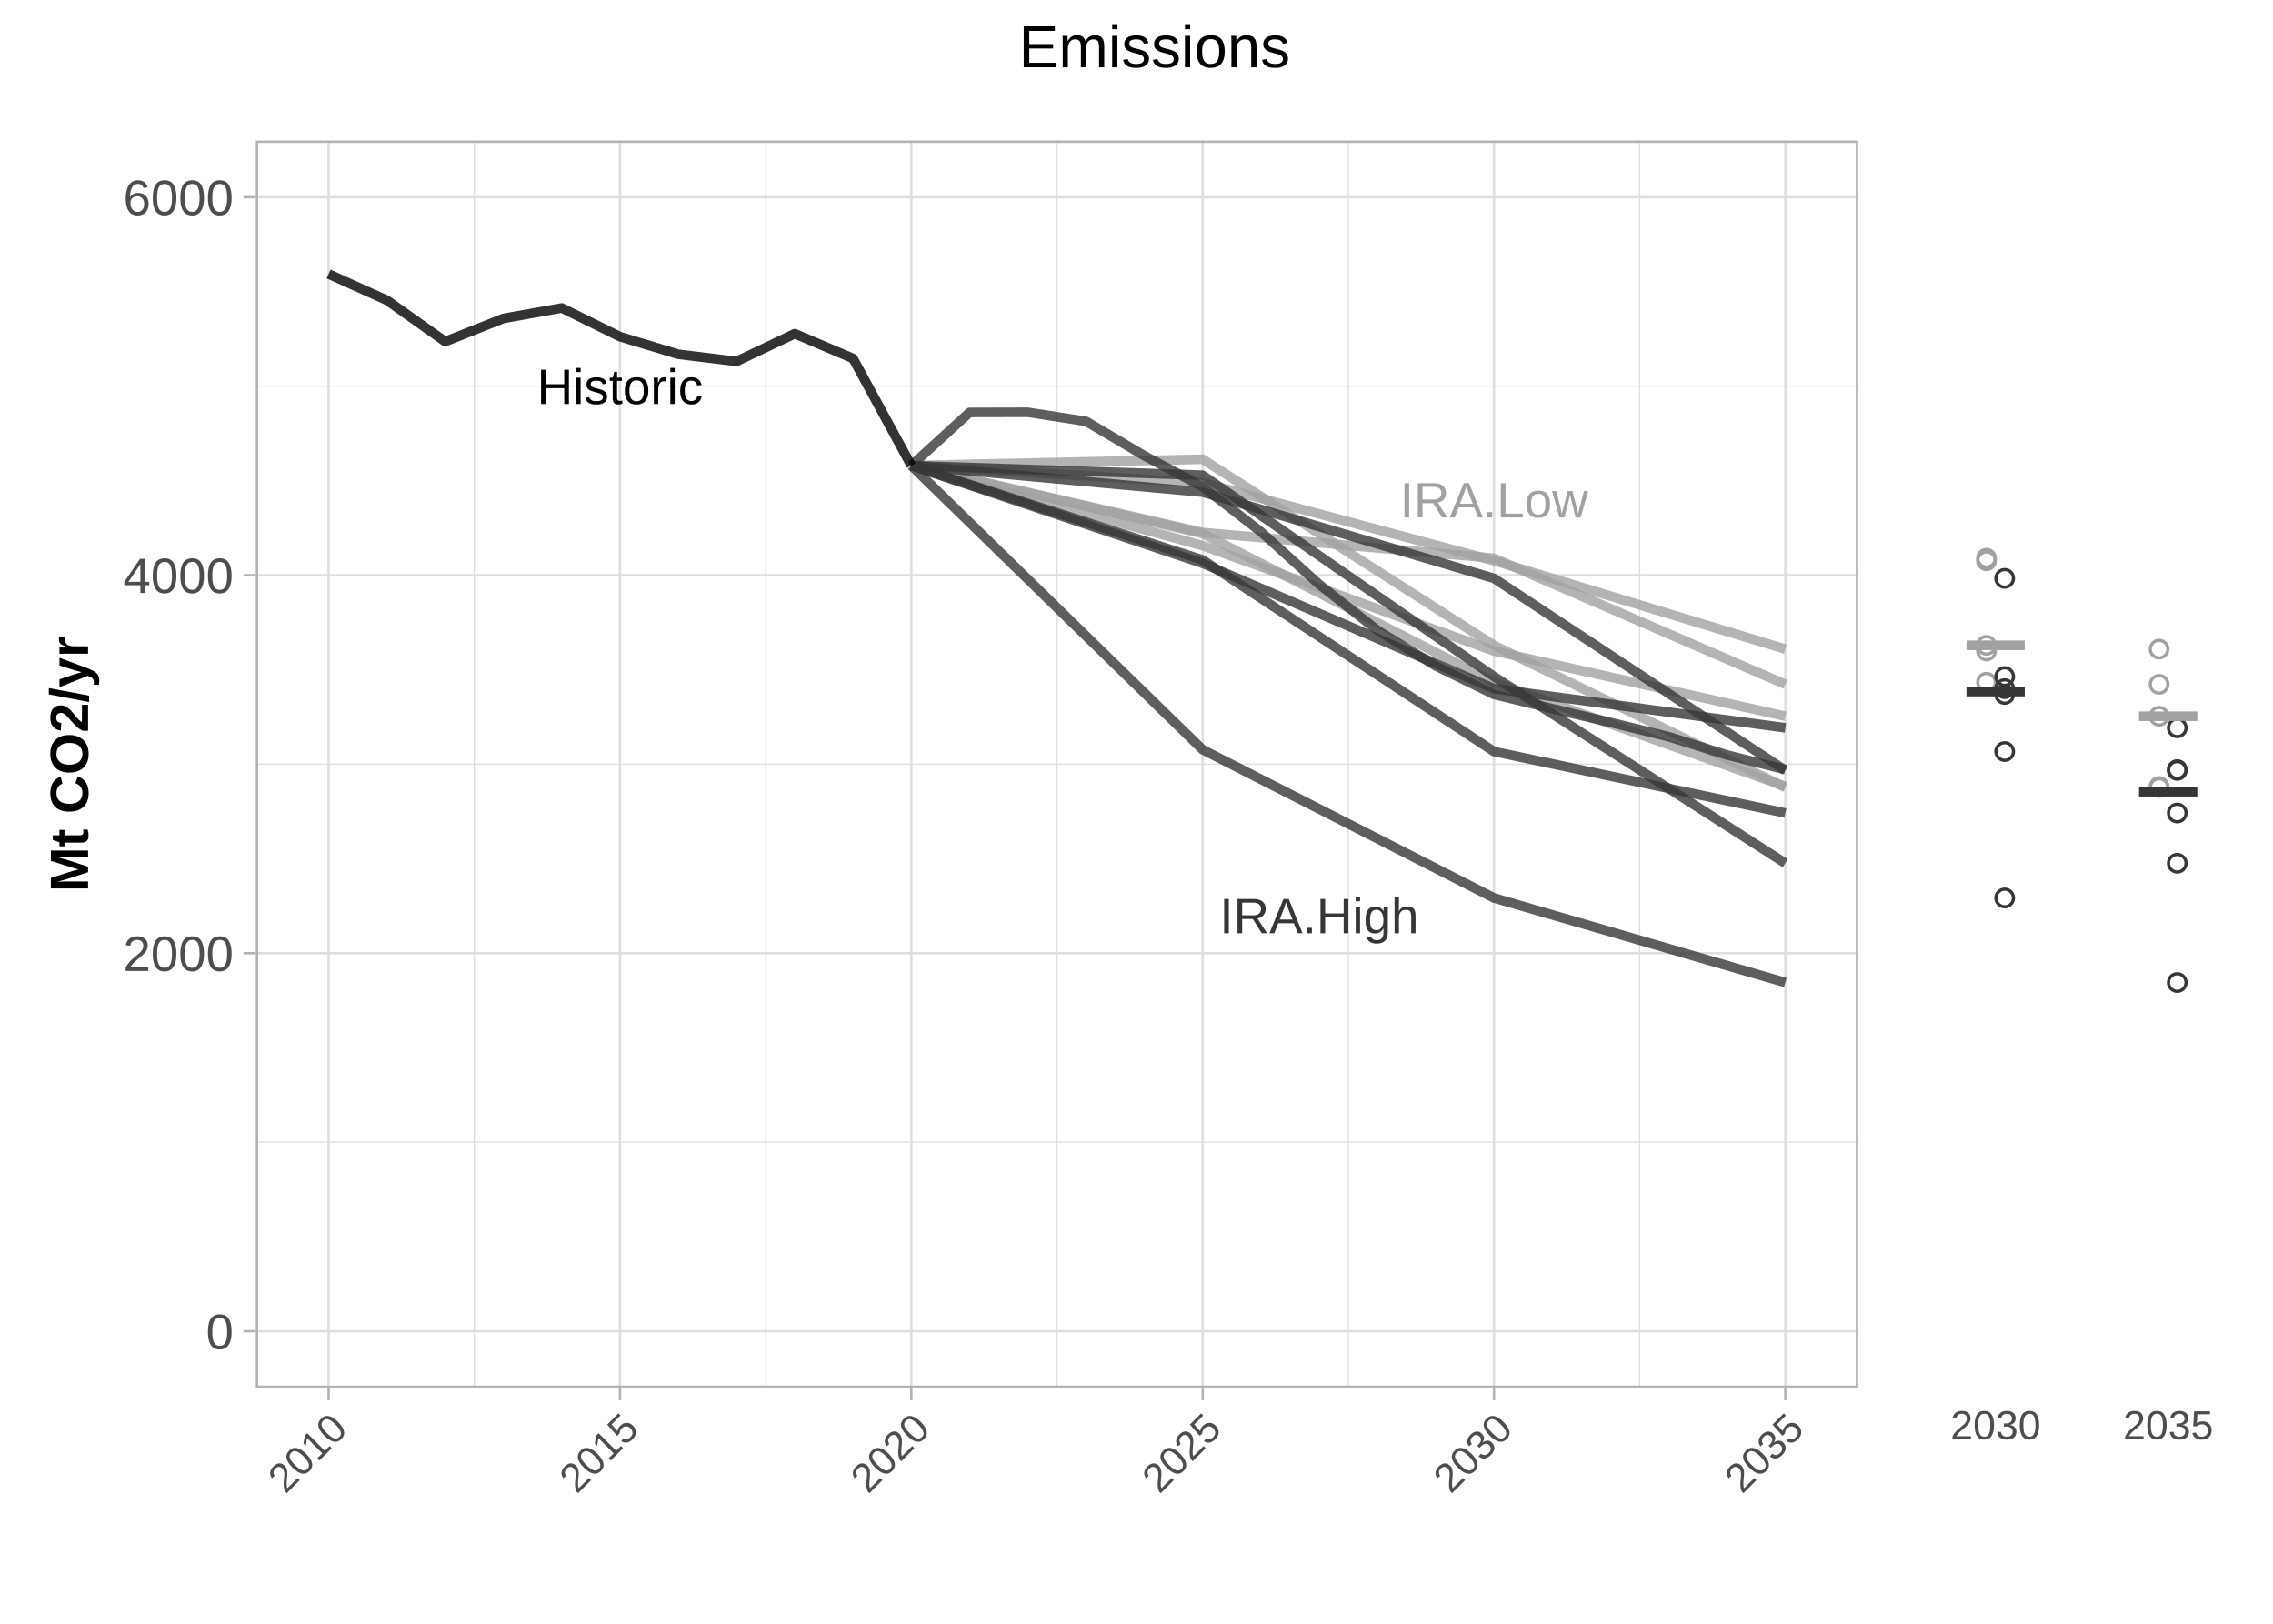
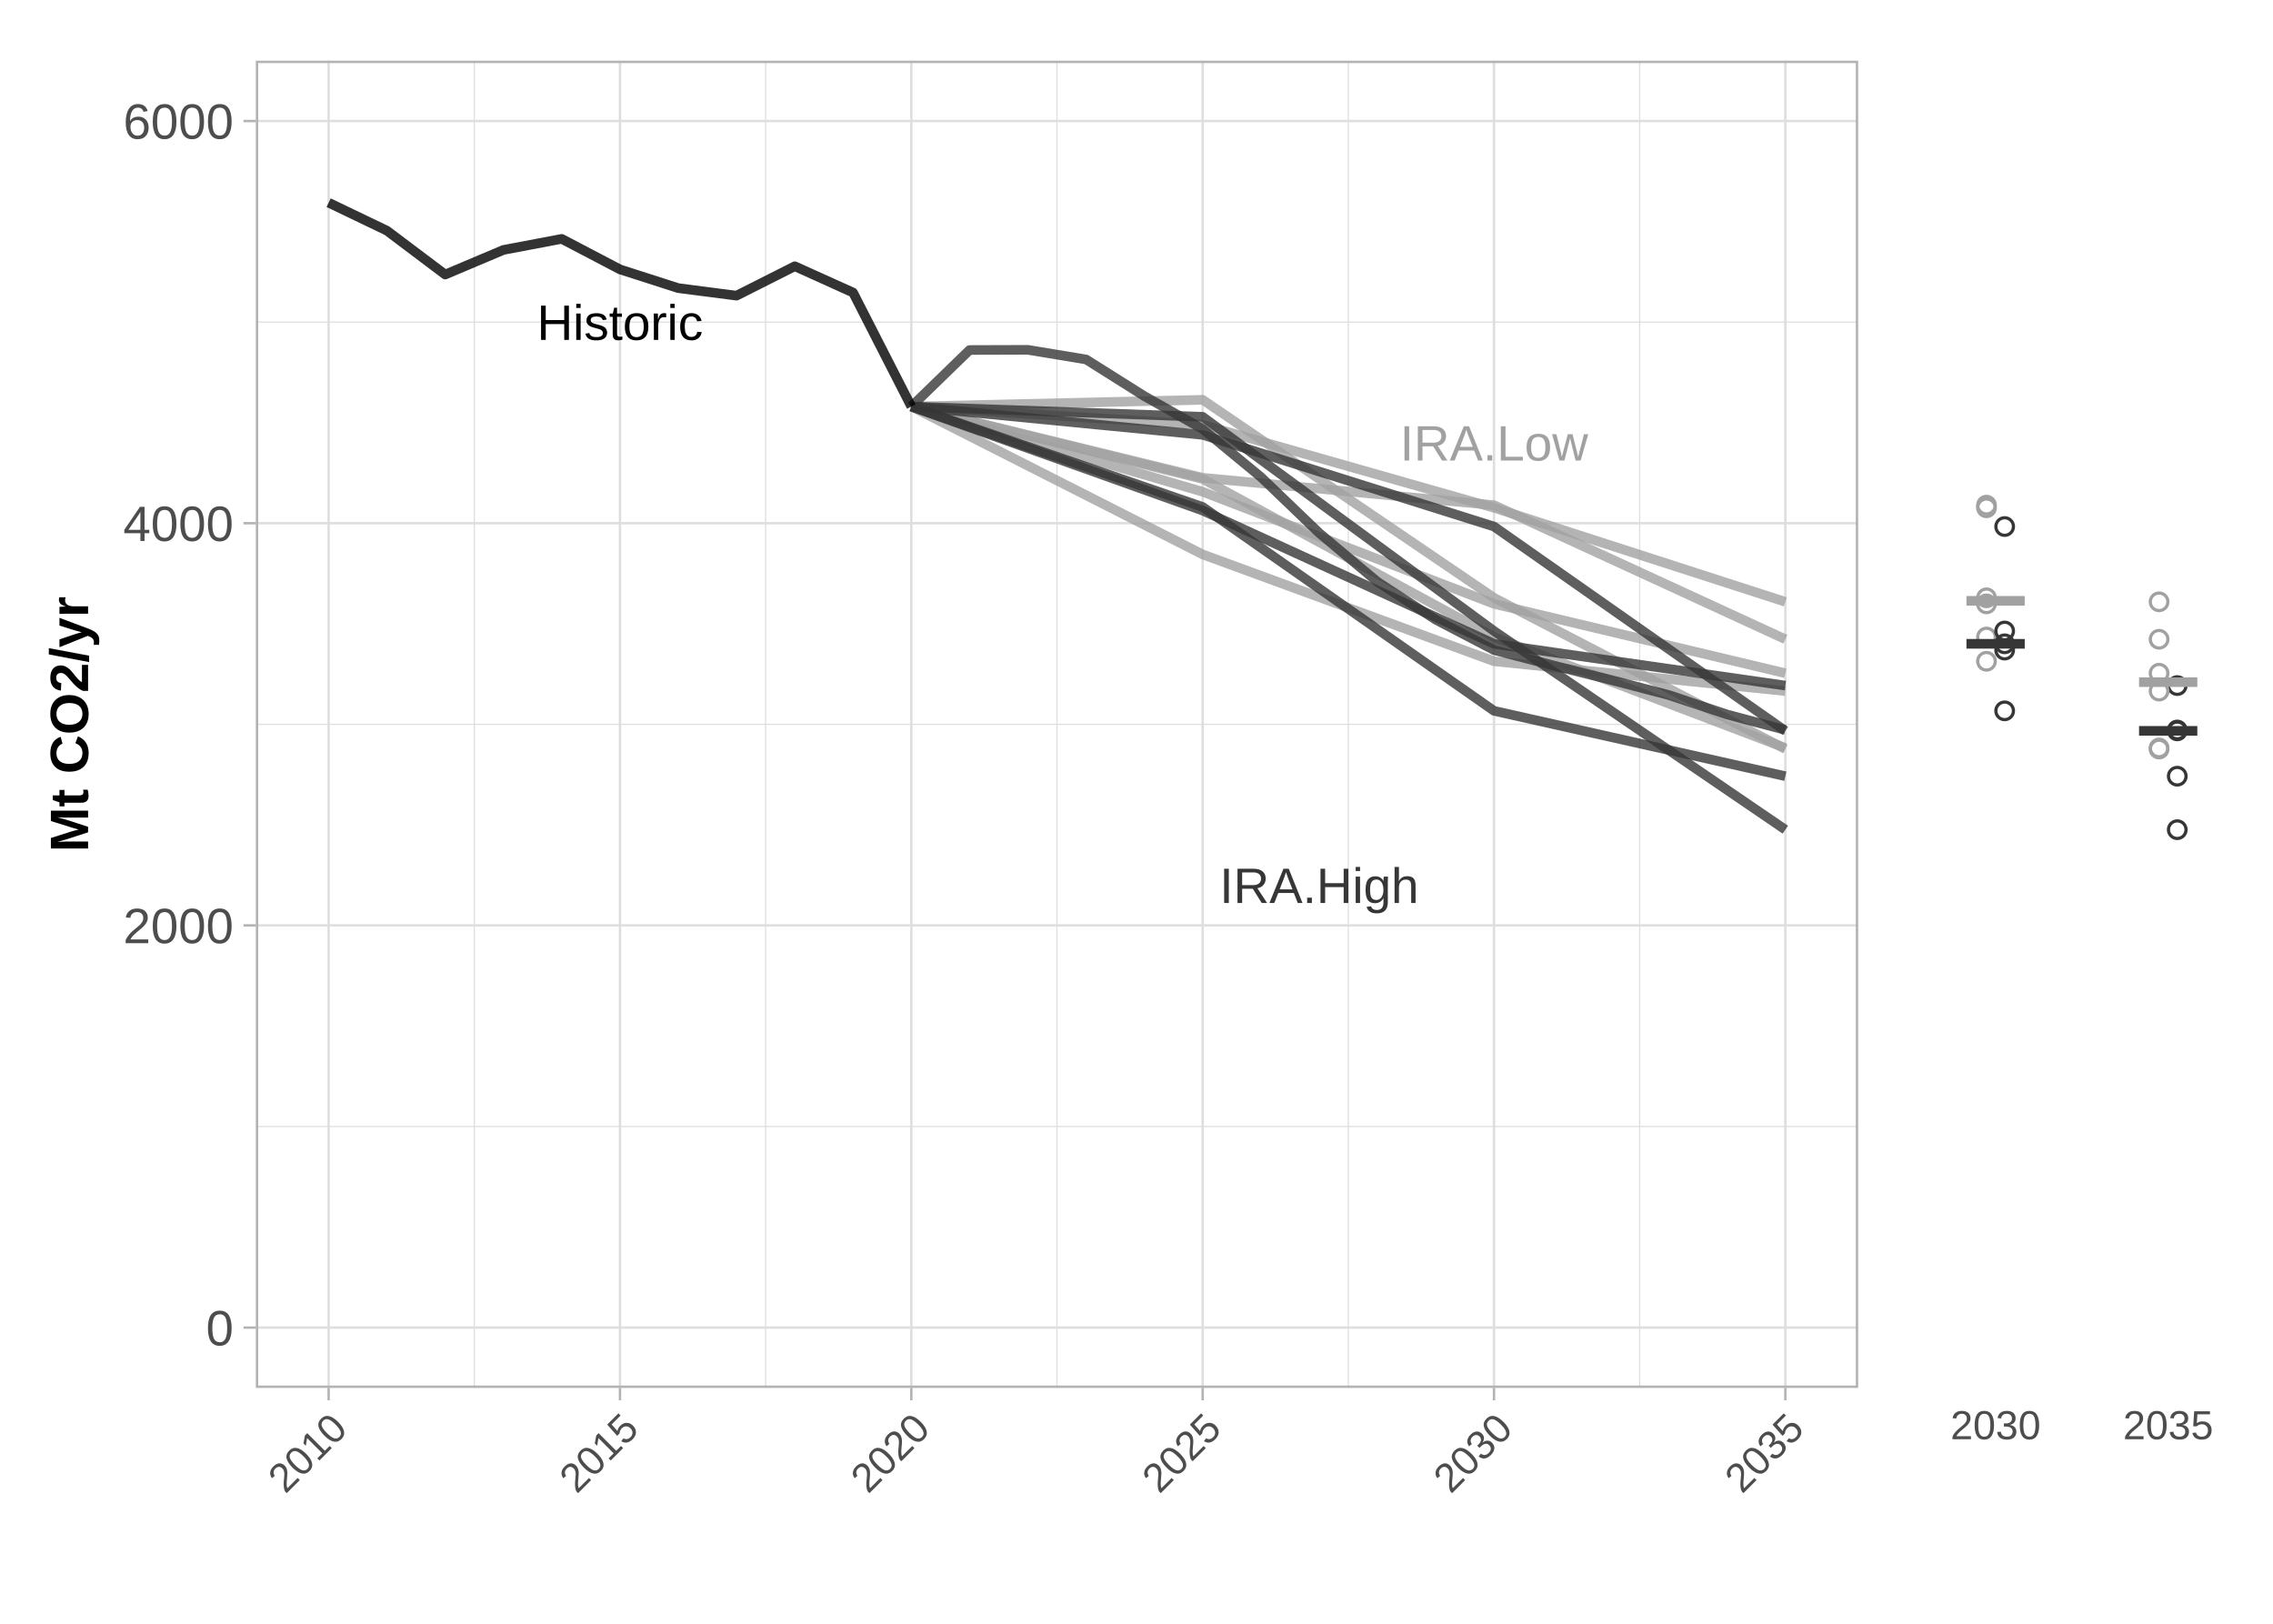
<svg xmlns="http://www.w3.org/2000/svg" class="svglite" width="504.00pt" height="360.00pt" viewBox="0 0 504.00 360.00">
  <defs>
    <style type="text/css">
    .svglite line, .svglite polyline, .svglite polygon, .svglite path, .svglite rect, .svglite circle {
      fill: none;
      stroke: #000000;
      stroke-linecap: round;
      stroke-linejoin: round;
      stroke-miterlimit: 10.00;
    }
    .svglite text {
      white-space: pre;
    }
  </style>
  </defs>
  <rect width="100%" height="100%" style="stroke: none; fill: #FFFFFF;" />
  <defs>
    <clipPath id="cpMC4wMHw1MDQuMDB8MC4wMHwzNjAuMDA=">
      <rect x="0.00" y="0.00" width="504.00" height="360.00" />
    </clipPath>
  </defs>
  <g clip-path="url(#cpMC4wMHw1MDQuMDB8MC4wMHwzNjAuMDA=)">
    <rect x="0.00" y="0.00" width="504.00" height="360.00" style="stroke-width: 1.07; stroke: #FFFFFF; fill: #FFFFFF;" />
  </g>
  <defs>
-     <clipPath id="cpNS40OHw0MjEuOTh8MjMuMTh8MzU0LjUy">
-       <rect x="5.48" y="23.18" width="416.50" height="331.34" />
+     <clipPath id="cpNS40OHw0MjEuOTh8NS40OHwzNTQuNTI=">
+       <rect x="5.48" y="5.48" width="416.50" height="349.04" />
    </clipPath>
  </defs>
-   <g clip-path="url(#cpNS40OHw0MjEuOTh8MjMuMTh8MzU0LjUy)">
-     <rect x="5.48" y="23.18" width="416.50" height="331.34" style="stroke-width: 1.07; stroke: #FFFFFF; fill: #FFFFFF;" />
+   <g clip-path="url(#cpNS40OHw0MjEuOTh8NS40OHwzNTQuNTI=)">
+     <rect x="5.48" y="5.48" width="416.50" height="349.04" style="stroke-width: 1.07; stroke: #FFFFFF; fill: #FFFFFF;" />
  </g>
  <g clip-path="url(#cpMC4wMHw1MDQuMDB8MC4wMHwzNjAuMDA=)">
</g>
  <defs>
-     <clipPath id="cpNTYuNzJ8NDEyLjAyfDMxLjE1fDMwNy43Mg==">
-       <rect x="56.72" y="31.15" width="355.30" height="276.57" />
+     <clipPath id="cpNTYuNzJ8NDEyLjAyfDEzLjQ1fDMwNy43Mg==">
+       <rect x="56.72" y="13.45" width="355.30" height="294.27" />
    </clipPath>
  </defs>
-   <g clip-path="url(#cpNTYuNzJ8NDEyLjAyfDMxLjE1fDMwNy43Mg==)">
-     <rect x="56.72" y="31.15" width="355.30" height="276.57" style="stroke-width: 1.07; stroke: none; fill: #FFFFFF;" />
-     <polyline points="56.72,253.24 412.02,253.24 " style="stroke-width: 0.27; stroke: #DEDEDE; stroke-linecap: butt;" />
-     <polyline points="56.72,169.43 412.02,169.43 " style="stroke-width: 0.27; stroke: #DEDEDE; stroke-linecap: butt;" />
-     <polyline points="56.72,85.62 412.02,85.62 " style="stroke-width: 0.27; stroke: #DEDEDE; stroke-linecap: butt;" />
-     <polyline points="105.17,307.72 105.17,31.15 " style="stroke-width: 0.27; stroke: #DEDEDE; stroke-linecap: butt;" />
-     <polyline points="169.77,307.72 169.77,31.15 " style="stroke-width: 0.27; stroke: #DEDEDE; stroke-linecap: butt;" />
-     <polyline points="234.37,307.72 234.37,31.15 " style="stroke-width: 0.27; stroke: #DEDEDE; stroke-linecap: butt;" />
-     <polyline points="298.97,307.72 298.97,31.15 " style="stroke-width: 0.27; stroke: #DEDEDE; stroke-linecap: butt;" />
-     <polyline points="363.57,307.72 363.57,31.15 " style="stroke-width: 0.27; stroke: #DEDEDE; stroke-linecap: butt;" />
-     <polyline points="56.72,295.15 412.02,295.15 " style="stroke-width: 0.53; stroke: #DEDEDE; stroke-linecap: butt;" />
-     <polyline points="56.72,211.34 412.02,211.34 " style="stroke-width: 0.53; stroke: #DEDEDE; stroke-linecap: butt;" />
-     <polyline points="56.72,127.53 412.02,127.53 " style="stroke-width: 0.53; stroke: #DEDEDE; stroke-linecap: butt;" />
-     <polyline points="56.72,43.72 412.02,43.72 " style="stroke-width: 0.53; stroke: #DEDEDE; stroke-linecap: butt;" />
-     <polyline points="72.87,307.72 72.87,31.15 " style="stroke-width: 0.53; stroke: #DEDEDE; stroke-linecap: butt;" />
-     <polyline points="137.47,307.72 137.47,31.15 " style="stroke-width: 0.53; stroke: #DEDEDE; stroke-linecap: butt;" />
-     <polyline points="202.07,307.72 202.07,31.15 " style="stroke-width: 0.53; stroke: #DEDEDE; stroke-linecap: butt;" />
-     <polyline points="266.67,307.72 266.67,31.15 " style="stroke-width: 0.53; stroke: #DEDEDE; stroke-linecap: butt;" />
-     <polyline points="331.27,307.72 331.27,31.15 " style="stroke-width: 0.53; stroke: #DEDEDE; stroke-linecap: butt;" />
-     <polyline points="395.87,307.72 395.87,31.15 " style="stroke-width: 0.53; stroke: #DEDEDE; stroke-linecap: butt;" />
-     <polyline points="202.07,103.23 266.67,118.31 331.27,151.25 395.87,174.36 " style="stroke-width: 2.13; stroke: #A1A1A1; stroke-opacity: 0.80; stroke-linecap: butt;" />
-     <polyline points="202.07,103.23 266.67,120.98 331.27,144.33 395.87,158.79 " style="stroke-width: 2.13; stroke: #A1A1A1; stroke-opacity: 0.80; stroke-linecap: butt;" />
-     <polyline points="202.07,103.23 266.67,118.06 331.27,123.77 395.87,151.72 " style="stroke-width: 2.13; stroke: #A1A1A1; stroke-opacity: 0.80; stroke-linecap: butt;" />
-     <polyline points="202.07,103.23 266.67,107.03 331.27,124.32 395.87,143.91 " style="stroke-width: 2.13; stroke: #A1A1A1; stroke-opacity: 0.80; stroke-linecap: butt;" />
-     <polyline points="202.07,103.23 266.67,101.82 331.27,143.07 395.87,174.59 " style="stroke-width: 2.13; stroke: #A1A1A1; stroke-opacity: 0.80; stroke-linecap: butt;" />
-     <polyline points="202.07,103.23 266.67,124.15 331.27,166.62 395.87,180.25 " style="stroke-width: 2.13; stroke: #363636; stroke-opacity: 0.80; stroke-linecap: butt;" />
-     <polyline points="202.07,103.23 266.67,124.90 331.27,152.67 395.87,161.36 " style="stroke-width: 2.13; stroke: #363636; stroke-opacity: 0.80; stroke-linecap: butt;" />
-     <polyline points="202.07,103.23 266.67,166.21 331.27,199.09 395.87,217.84 " style="stroke-width: 2.13; stroke: #363636; stroke-opacity: 0.80; stroke-linecap: butt;" />
-     <polyline points="202.07,103.23 214.99,91.44 227.91,91.41 240.83,93.42 253.75,101.05 266.67,107.91 279.59,117.91 292.51,129.57 305.43,139.75 318.35,147.64 331.27,153.96 344.19,157.12 357.11,160.17 370.03,163.34 382.95,167.39 395.87,170.62 " style="stroke-width: 2.13; stroke: #363636; stroke-opacity: 0.80; stroke-linecap: butt;" />
-     <polyline points="202.07,103.23 266.67,109.12 331.27,128.23 395.87,170.80 " style="stroke-width: 2.13; stroke: #363636; stroke-opacity: 0.80; stroke-linecap: butt;" />
-     <polyline points="202.07,103.23 266.67,105.36 331.27,149.99 395.87,191.39 " style="stroke-width: 2.13; stroke: #363636; stroke-opacity: 0.80; stroke-linecap: butt;" />
-     <polyline points="72.87,60.75 85.79,66.57 98.71,75.72 111.63,70.59 124.55,68.28 137.47,74.64 150.39,78.54 163.31,80.12 176.23,73.98 189.15,79.47 202.07,103.23 " style="stroke-width: 2.13; stroke: #000000; stroke-opacity: 0.80; stroke-linecap: butt;" />
-     <text x="137.47" y="89.57" text-anchor="middle" style="font-size: 11.04px; font-family: &quot;Arial&quot;;" textLength="36.76px" lengthAdjust="spacingAndGlyphs">Historic</text>
-     <text x="331.27" y="114.72" text-anchor="middle" style="font-size: 11.04px;fill: #A1A1A1; font-family: &quot;Arial&quot;;" textLength="41.69px" lengthAdjust="spacingAndGlyphs">IRA.Low</text>
-     <text x="292.51" y="206.91" text-anchor="middle" style="font-size: 11.04px;fill: #363636; font-family: &quot;Arial&quot;;" textLength="44.14px" lengthAdjust="spacingAndGlyphs">IRA.High</text>
-     <rect x="56.72" y="31.15" width="355.30" height="276.57" style="stroke-width: 1.07; stroke: #B3B3B3;" />
+   <g clip-path="url(#cpNTYuNzJ8NDEyLjAyfDEzLjQ1fDMwNy43Mg==)">
+     <rect x="56.72" y="13.45" width="355.30" height="294.27" style="stroke-width: 1.07; stroke: none; fill: #FFFFFF;" />
+     <polyline points="56.72,249.76 412.02,249.76 " style="stroke-width: 0.27; stroke: #DEDEDE; stroke-linecap: butt;" />
+     <polyline points="56.72,160.58 412.02,160.58 " style="stroke-width: 0.27; stroke: #DEDEDE; stroke-linecap: butt;" />
+     <polyline points="56.72,71.41 412.02,71.41 " style="stroke-width: 0.27; stroke: #DEDEDE; stroke-linecap: butt;" />
+     <polyline points="105.17,307.72 105.17,13.45 " style="stroke-width: 0.27; stroke: #DEDEDE; stroke-linecap: butt;" />
+     <polyline points="169.77,307.72 169.77,13.45 " style="stroke-width: 0.27; stroke: #DEDEDE; stroke-linecap: butt;" />
+     <polyline points="234.37,307.72 234.37,13.45 " style="stroke-width: 0.27; stroke: #DEDEDE; stroke-linecap: butt;" />
+     <polyline points="298.97,307.72 298.97,13.45 " style="stroke-width: 0.27; stroke: #DEDEDE; stroke-linecap: butt;" />
+     <polyline points="363.57,307.72 363.57,13.45 " style="stroke-width: 0.27; stroke: #DEDEDE; stroke-linecap: butt;" />
+     <polyline points="56.72,294.34 412.02,294.34 " style="stroke-width: 0.53; stroke: #DEDEDE; stroke-linecap: butt;" />
+     <polyline points="56.72,205.17 412.02,205.17 " style="stroke-width: 0.53; stroke: #DEDEDE; stroke-linecap: butt;" />
+     <polyline points="56.72,116.00 412.02,116.00 " style="stroke-width: 0.53; stroke: #DEDEDE; stroke-linecap: butt;" />
+     <polyline points="56.72,26.83 412.02,26.83 " style="stroke-width: 0.53; stroke: #DEDEDE; stroke-linecap: butt;" />
+     <polyline points="72.87,307.72 72.87,13.45 " style="stroke-width: 0.53; stroke: #DEDEDE; stroke-linecap: butt;" />
+     <polyline points="137.47,307.72 137.47,13.45 " style="stroke-width: 0.53; stroke: #DEDEDE; stroke-linecap: butt;" />
+     <polyline points="202.07,307.72 202.07,13.45 " style="stroke-width: 0.53; stroke: #DEDEDE; stroke-linecap: butt;" />
+     <polyline points="266.67,307.72 266.67,13.45 " style="stroke-width: 0.53; stroke: #DEDEDE; stroke-linecap: butt;" />
+     <polyline points="331.27,307.72 331.27,13.45 " style="stroke-width: 0.53; stroke: #DEDEDE; stroke-linecap: butt;" />
+     <polyline points="395.87,307.72 395.87,13.45 " style="stroke-width: 0.53; stroke: #DEDEDE; stroke-linecap: butt;" />
+     <polyline points="202.07,90.14 266.67,122.92 331.27,146.61 395.87,153.22 " style="stroke-width: 2.13; stroke: #A1A1A1; stroke-opacity: 0.80; stroke-linecap: butt;" />
+     <polyline points="202.07,90.14 266.67,106.19 331.27,141.24 395.87,165.83 " style="stroke-width: 2.13; stroke: #A1A1A1; stroke-opacity: 0.80; stroke-linecap: butt;" />
+     <polyline points="202.07,90.14 266.67,109.03 331.27,133.88 395.87,149.26 " style="stroke-width: 2.13; stroke: #A1A1A1; stroke-opacity: 0.80; stroke-linecap: butt;" />
+     <polyline points="202.07,90.14 266.67,105.93 331.27,112.00 395.87,141.73 " style="stroke-width: 2.13; stroke: #A1A1A1; stroke-opacity: 0.80; stroke-linecap: butt;" />
+     <polyline points="202.07,90.14 266.67,94.19 331.27,112.58 395.87,133.43 " style="stroke-width: 2.13; stroke: #A1A1A1; stroke-opacity: 0.80; stroke-linecap: butt;" />
+     <polyline points="202.07,90.14 266.67,88.64 331.27,132.54 395.87,166.07 " style="stroke-width: 2.13; stroke: #A1A1A1; stroke-opacity: 0.80; stroke-linecap: butt;" />
+     <polyline points="202.07,90.14 266.67,112.40 331.27,157.60 395.87,172.09 " style="stroke-width: 2.13; stroke: #363636; stroke-opacity: 0.80; stroke-linecap: butt;" />
+     <polyline points="202.07,90.14 266.67,113.20 331.27,142.74 395.87,152.00 " style="stroke-width: 2.13; stroke: #363636; stroke-opacity: 0.80; stroke-linecap: butt;" />
+     <polyline points="202.07,90.14 214.99,77.60 227.91,77.56 240.83,79.70 253.75,87.83 266.67,95.12 279.59,105.77 292.51,118.17 305.43,129.00 318.35,137.39 331.27,144.13 344.19,147.48 357.11,150.73 370.03,154.10 382.95,158.41 395.87,161.85 " style="stroke-width: 2.13; stroke: #363636; stroke-opacity: 0.80; stroke-linecap: butt;" />
+     <polyline points="202.07,90.14 266.67,96.41 331.27,116.74 395.87,162.04 " style="stroke-width: 2.13; stroke: #363636; stroke-opacity: 0.80; stroke-linecap: butt;" />
+     <polyline points="202.07,90.14 266.67,92.41 331.27,139.90 395.87,183.95 " style="stroke-width: 2.13; stroke: #363636; stroke-opacity: 0.80; stroke-linecap: butt;" />
+     <polyline points="72.87,44.94 85.79,51.14 98.71,60.87 111.63,55.41 124.55,52.96 137.47,59.73 150.39,63.88 163.31,65.55 176.23,59.03 189.15,64.86 202.07,90.14 " style="stroke-width: 2.13; stroke: #000000; stroke-opacity: 0.80; stroke-linecap: butt;" />
+     <text x="137.47" y="75.36" text-anchor="middle" style="font-size: 11.04px; font-family: &quot;Arial&quot;;" textLength="36.76px" lengthAdjust="spacingAndGlyphs">Historic</text>
+     <text x="331.27" y="102.11" text-anchor="middle" style="font-size: 11.04px;fill: #A1A1A1; font-family: &quot;Arial&quot;;" textLength="41.69px" lengthAdjust="spacingAndGlyphs">IRA.Low</text>
+     <text x="292.51" y="200.20" text-anchor="middle" style="font-size: 11.04px;fill: #363636; font-family: &quot;Arial&quot;;" textLength="44.14px" lengthAdjust="spacingAndGlyphs">IRA.High</text>
+     <rect x="56.72" y="13.45" width="355.30" height="294.27" style="stroke-width: 1.07; stroke: #B3B3B3;" />
  </g>
  <g clip-path="url(#cpMC4wMHw1MDQuMDB8MC4wMHwzNjAuMDA=)">
-     <text x="51.79" y="299.09" text-anchor="end" style="font-size: 11.00px;fill: #4D4D4D; font-family: &quot;Arial&quot;;" textLength="6.12px" lengthAdjust="spacingAndGlyphs">0</text>
-     <text x="51.79" y="215.28" text-anchor="end" style="font-size: 11.00px;fill: #4D4D4D; font-family: &quot;Arial&quot;;" textLength="24.48px" lengthAdjust="spacingAndGlyphs">2000</text>
-     <text x="51.79" y="131.47" text-anchor="end" style="font-size: 11.00px;fill: #4D4D4D; font-family: &quot;Arial&quot;;" textLength="24.48px" lengthAdjust="spacingAndGlyphs">4000</text>
-     <text x="51.79" y="47.66" text-anchor="end" style="font-size: 11.00px;fill: #4D4D4D; font-family: &quot;Arial&quot;;" textLength="24.48px" lengthAdjust="spacingAndGlyphs">6000</text>
-     <polyline points="53.98,295.15 56.72,295.15 " style="stroke-width: 0.53; stroke: #B3B3B3; stroke-linecap: butt;" />
-     <polyline points="53.98,211.34 56.72,211.34 " style="stroke-width: 0.53; stroke: #B3B3B3; stroke-linecap: butt;" />
-     <polyline points="53.98,127.53 56.72,127.53 " style="stroke-width: 0.53; stroke: #B3B3B3; stroke-linecap: butt;" />
-     <polyline points="53.98,43.72 56.72,43.72 " style="stroke-width: 0.53; stroke: #B3B3B3; stroke-linecap: butt;" />
+     <text x="51.79" y="298.28" text-anchor="end" style="font-size: 11.00px;fill: #4D4D4D; font-family: &quot;Arial&quot;;" textLength="6.12px" lengthAdjust="spacingAndGlyphs">0</text>
+     <text x="51.79" y="209.11" text-anchor="end" style="font-size: 11.00px;fill: #4D4D4D; font-family: &quot;Arial&quot;;" textLength="24.48px" lengthAdjust="spacingAndGlyphs">2000</text>
+     <text x="51.79" y="119.94" text-anchor="end" style="font-size: 11.00px;fill: #4D4D4D; font-family: &quot;Arial&quot;;" textLength="24.48px" lengthAdjust="spacingAndGlyphs">4000</text>
+     <text x="51.79" y="30.76" text-anchor="end" style="font-size: 11.00px;fill: #4D4D4D; font-family: &quot;Arial&quot;;" textLength="24.48px" lengthAdjust="spacingAndGlyphs">6000</text>
+     <polyline points="53.98,294.34 56.72,294.34 " style="stroke-width: 0.53; stroke: #B3B3B3; stroke-linecap: butt;" />
+     <polyline points="53.98,205.17 56.72,205.17 " style="stroke-width: 0.53; stroke: #B3B3B3; stroke-linecap: butt;" />
+     <polyline points="53.98,116.00 56.72,116.00 " style="stroke-width: 0.53; stroke: #B3B3B3; stroke-linecap: butt;" />
+     <polyline points="53.98,26.83 56.72,26.83 " style="stroke-width: 0.53; stroke: #B3B3B3; stroke-linecap: butt;" />
    <polyline points="72.87,310.46 72.87,307.72 " style="stroke-width: 0.53; stroke: #B3B3B3; stroke-linecap: butt;" />
    <polyline points="137.47,310.46 137.47,307.72 " style="stroke-width: 0.53; stroke: #B3B3B3; stroke-linecap: butt;" />
    <polyline points="202.07,310.46 202.07,307.72 " style="stroke-width: 0.53; stroke: #B3B3B3; stroke-linecap: butt;" />
    <polyline points="266.67,310.46 266.67,307.72 " style="stroke-width: 0.53; stroke: #B3B3B3; stroke-linecap: butt;" />
    <polyline points="331.27,310.46 331.27,307.72 " style="stroke-width: 0.53; stroke: #B3B3B3; stroke-linecap: butt;" />
    <polyline points="395.87,310.46 395.87,307.72 " style="stroke-width: 0.53; stroke: #B3B3B3; stroke-linecap: butt;" />
    <text transform="translate(77.42,317.21) rotate(-45)" text-anchor="end" style="font-size: 9.00px;fill: #4D4D4D; font-family: &quot;Arial&quot;;" textLength="20.02px" lengthAdjust="spacingAndGlyphs">2010</text>
    <text transform="translate(142.02,317.21) rotate(-45)" text-anchor="end" style="font-size: 9.00px;fill: #4D4D4D; font-family: &quot;Arial&quot;;" textLength="20.02px" lengthAdjust="spacingAndGlyphs">2015</text>
    <text transform="translate(206.62,317.21) rotate(-45)" text-anchor="end" style="font-size: 9.00px;fill: #4D4D4D; font-family: &quot;Arial&quot;;" textLength="20.02px" lengthAdjust="spacingAndGlyphs">2020</text>
    <text transform="translate(271.22,317.21) rotate(-45)" text-anchor="end" style="font-size: 9.00px;fill: #4D4D4D; font-family: &quot;Arial&quot;;" textLength="20.02px" lengthAdjust="spacingAndGlyphs">2025</text>
    <text transform="translate(335.82,317.21) rotate(-45)" text-anchor="end" style="font-size: 9.00px;fill: #4D4D4D; font-family: &quot;Arial&quot;;" textLength="20.02px" lengthAdjust="spacingAndGlyphs">2030</text>
    <text transform="translate(400.42,317.21) rotate(-45)" text-anchor="end" style="font-size: 9.00px;fill: #4D4D4D; font-family: &quot;Arial&quot;;" textLength="20.02px" lengthAdjust="spacingAndGlyphs">2035</text>
-     <text transform="translate(19.53,169.43) rotate(-90)" text-anchor="middle" style="font-size: 12.00px; font-weight: bold; font-family: &quot;Arial&quot;;" textLength="56.69px" lengthAdjust="spacingAndGlyphs">Mt CO2/yr</text>
+     <text transform="translate(19.53,160.58) rotate(-90)" text-anchor="middle" style="font-size: 12.00px; font-weight: bold; font-family: &quot;Arial&quot;;" textLength="56.69px" lengthAdjust="spacingAndGlyphs">Mt CO2/yr</text>
  </g>
  <defs>
-     <clipPath id="cpNDIxLjk4fDQ2MC4yNXwyMy4xOHwzNTQuNTI=">
-       <rect x="421.98" y="23.18" width="38.27" height="331.34" />
+     <clipPath id="cpNDIxLjk4fDQ2MC4yNXw1LjQ4fDM1NC41Mg==">
+       <rect x="421.98" y="5.48" width="38.27" height="349.04" />
    </clipPath>
  </defs>
-   <g clip-path="url(#cpNDIxLjk4fDQ2MC4yNXwyMy4xOHwzNTQuNTI=)">
-     <rect x="421.98" y="23.18" width="38.27" height="331.34" style="stroke-width: 1.07; stroke: #FFFFFF; fill: #FFFFFF;" />
+   <g clip-path="url(#cpNDIxLjk4fDQ2MC4yNXw1LjQ4fDM1NC41Mg==)">
+     <rect x="421.98" y="5.48" width="38.27" height="349.04" style="stroke-width: 1.07; stroke: #FFFFFF; fill: #FFFFFF;" />
  </g>
  <g clip-path="url(#cpMC4wMHw1MDQuMDB8MC4wMHwzNjAuMDA=)">
</g>
  <defs>
-     <clipPath id="cpNDI0LjcyfDQ2MC4yNXwzMS4xNXwzMDcuNzI=">
-       <rect x="424.72" y="31.15" width="35.53" height="276.57" />
+     <clipPath id="cpNDI0LjcyfDQ2MC4yNXwxMy40NXwzMDcuNzI=">
+       <rect x="424.72" y="13.45" width="35.53" height="294.27" />
    </clipPath>
  </defs>
-   <g clip-path="url(#cpNDI0LjcyfDQ2MC4yNXwzMS4xNXwzMDcuNzI=)">
-     <rect x="424.72" y="31.15" width="35.53" height="276.57" style="stroke-width: 1.07; stroke: none; fill: #FFFFFF;" />
-     <circle cx="444.50" cy="166.62" r="1.95" style="stroke-width: 0.71; stroke: #363636;" />
-     <circle cx="440.47" cy="151.25" r="1.95" style="stroke-width: 0.71; stroke: #A1A1A1;" />
-     <circle cx="444.50" cy="152.67" r="1.95" style="stroke-width: 0.71; stroke: #363636;" />
-     <circle cx="440.47" cy="144.33" r="1.95" style="stroke-width: 0.71; stroke: #A1A1A1;" />
-     <circle cx="444.50" cy="199.09" r="1.95" style="stroke-width: 0.71; stroke: #363636;" />
-     <circle cx="440.47" cy="123.77" r="1.95" style="stroke-width: 0.71; stroke: #A1A1A1;" />
-     <circle cx="444.50" cy="153.96" r="1.95" style="stroke-width: 0.71; stroke: #363636;" />
-     <circle cx="444.50" cy="128.23" r="1.95" style="stroke-width: 0.71; stroke: #363636;" />
-     <circle cx="440.47" cy="124.32" r="1.95" style="stroke-width: 0.71; stroke: #A1A1A1;" />
-     <circle cx="444.50" cy="149.99" r="1.95" style="stroke-width: 0.71; stroke: #363636;" />
-     <circle cx="440.47" cy="143.07" r="1.95" style="stroke-width: 0.71; stroke: #A1A1A1;" />
-     <line x1="436.03" y1="143.07" x2="448.95" y2="143.07" style="stroke-width: 2.13; stroke: #A1A1A1; stroke-linecap: butt;" />
-     <line x1="436.03" y1="153.32" x2="448.95" y2="153.32" style="stroke-width: 2.13; stroke: #363636; stroke-linecap: butt;" />
+   <g clip-path="url(#cpNDI0LjcyfDQ2MC4yNXwxMy40NXwzMDcuNzI=)">
+     <rect x="424.72" y="13.45" width="35.53" height="294.27" style="stroke-width: 1.07; stroke: none; fill: #FFFFFF;" />
+     <circle cx="444.50" cy="157.60" r="1.95" style="stroke-width: 0.71; stroke: #363636;" />
+     <circle cx="440.47" cy="141.24" r="1.95" style="stroke-width: 0.71; stroke: #A1A1A1;" />
+     <circle cx="444.50" cy="142.74" r="1.95" style="stroke-width: 0.71; stroke: #363636;" />
+     <circle cx="440.47" cy="133.88" r="1.95" style="stroke-width: 0.71; stroke: #A1A1A1;" />
+     <circle cx="440.47" cy="112.00" r="1.95" style="stroke-width: 0.71; stroke: #A1A1A1;" />
+     <circle cx="444.50" cy="144.13" r="1.95" style="stroke-width: 0.71; stroke: #363636;" />
+     <circle cx="444.50" cy="116.74" r="1.95" style="stroke-width: 0.71; stroke: #363636;" />
+     <circle cx="440.47" cy="112.58" r="1.95" style="stroke-width: 0.71; stroke: #A1A1A1;" />
+     <circle cx="444.50" cy="139.90" r="1.95" style="stroke-width: 0.71; stroke: #363636;" />
+     <circle cx="440.47" cy="132.54" r="1.95" style="stroke-width: 0.71; stroke: #A1A1A1;" />
+     <circle cx="440.47" cy="146.61" r="1.95" style="stroke-width: 0.71; stroke: #A1A1A1;" />
+     <line x1="436.03" y1="133.21" x2="448.95" y2="133.21" style="stroke-width: 2.13; stroke: #A1A1A1; stroke-linecap: butt;" />
+     <line x1="436.03" y1="142.74" x2="448.95" y2="142.74" style="stroke-width: 2.13; stroke: #363636; stroke-linecap: butt;" />
  </g>
  <g clip-path="url(#cpMC4wMHw1MDQuMDB8MC4wMHwzNjAuMDA=)">
    <text x="442.49" y="319.09" text-anchor="middle" style="font-size: 9.00px;fill: #4D4D4D; font-family: &quot;Arial&quot;;" textLength="20.02px" lengthAdjust="spacingAndGlyphs">2030</text>
  </g>
  <defs>
-     <clipPath id="cpNDYwLjI1fDQ5OC41MnwyMy4xOHwzNTQuNTI=">
-       <rect x="460.25" y="23.18" width="38.27" height="331.34" />
+     <clipPath id="cpNDYwLjI1fDQ5OC41Mnw1LjQ4fDM1NC41Mg==">
+       <rect x="460.25" y="5.48" width="38.27" height="349.04" />
    </clipPath>
  </defs>
-   <g clip-path="url(#cpNDYwLjI1fDQ5OC41MnwyMy4xOHwzNTQuNTI=)">
-     <rect x="460.25" y="23.18" width="38.27" height="331.34" style="stroke-width: 1.07; stroke: #FFFFFF; fill: #FFFFFF;" />
+   <g clip-path="url(#cpNDYwLjI1fDQ5OC41Mnw1LjQ4fDM1NC41Mg==)">
+     <rect x="460.25" y="5.48" width="38.27" height="349.04" style="stroke-width: 1.07; stroke: #FFFFFF; fill: #FFFFFF;" />
  </g>
  <g clip-path="url(#cpMC4wMHw1MDQuMDB8MC4wMHwzNjAuMDA=)">
</g>
  <defs>
-     <clipPath id="cpNDYyLjk5fDQ5OC41MnwzMS4xNXwzMDcuNzI=">
-       <rect x="462.99" y="31.15" width="35.53" height="276.57" />
+     <clipPath id="cpNDYyLjk5fDQ5OC41MnwxMy40NXwzMDcuNzI=">
+       <rect x="462.99" y="13.45" width="35.53" height="294.27" />
    </clipPath>
  </defs>
-   <g clip-path="url(#cpNDYyLjk5fDQ5OC41MnwzMS4xNXwzMDcuNzI=)">
-     <rect x="462.99" y="31.15" width="35.53" height="276.57" style="stroke-width: 1.07; stroke: none; fill: #FFFFFF;" />
-     <circle cx="482.77" cy="180.25" r="1.95" style="stroke-width: 0.71; stroke: #363636;" />
-     <circle cx="478.74" cy="174.36" r="1.95" style="stroke-width: 0.71; stroke: #A1A1A1;" />
-     <circle cx="482.77" cy="161.36" r="1.95" style="stroke-width: 0.71; stroke: #363636;" />
-     <circle cx="478.74" cy="158.79" r="1.95" style="stroke-width: 0.71; stroke: #A1A1A1;" />
-     <circle cx="482.77" cy="217.84" r="1.95" style="stroke-width: 0.71; stroke: #363636;" />
-     <circle cx="478.74" cy="151.72" r="1.95" style="stroke-width: 0.71; stroke: #A1A1A1;" />
-     <circle cx="482.77" cy="170.62" r="1.95" style="stroke-width: 0.71; stroke: #363636;" />
-     <circle cx="482.77" cy="170.80" r="1.95" style="stroke-width: 0.71; stroke: #363636;" />
-     <circle cx="478.74" cy="143.91" r="1.95" style="stroke-width: 0.71; stroke: #A1A1A1;" />
-     <circle cx="482.77" cy="191.39" r="1.95" style="stroke-width: 0.71; stroke: #363636;" />
-     <circle cx="478.74" cy="174.59" r="1.95" style="stroke-width: 0.71; stroke: #A1A1A1;" />
-     <line x1="474.30" y1="158.79" x2="487.22" y2="158.79" style="stroke-width: 2.13; stroke: #A1A1A1; stroke-linecap: butt;" />
-     <line x1="474.30" y1="175.52" x2="487.22" y2="175.52" style="stroke-width: 2.13; stroke: #363636; stroke-linecap: butt;" />
+   <g clip-path="url(#cpNDYyLjk5fDQ5OC41MnwxMy40NXwzMDcuNzI=)">
+     <rect x="462.99" y="13.45" width="35.53" height="294.27" style="stroke-width: 1.07; stroke: none; fill: #FFFFFF;" />
+     <circle cx="482.77" cy="172.09" r="1.95" style="stroke-width: 0.71; stroke: #363636;" />
+     <circle cx="478.74" cy="165.83" r="1.95" style="stroke-width: 0.71; stroke: #A1A1A1;" />
+     <circle cx="482.77" cy="152.00" r="1.95" style="stroke-width: 0.71; stroke: #363636;" />
+     <circle cx="478.74" cy="149.26" r="1.95" style="stroke-width: 0.71; stroke: #A1A1A1;" />
+     <circle cx="478.74" cy="141.73" r="1.95" style="stroke-width: 0.71; stroke: #A1A1A1;" />
+     <circle cx="482.77" cy="161.85" r="1.95" style="stroke-width: 0.71; stroke: #363636;" />
+     <circle cx="482.77" cy="162.04" r="1.95" style="stroke-width: 0.71; stroke: #363636;" />
+     <circle cx="478.74" cy="133.43" r="1.95" style="stroke-width: 0.71; stroke: #A1A1A1;" />
+     <circle cx="482.77" cy="183.95" r="1.95" style="stroke-width: 0.71; stroke: #363636;" />
+     <circle cx="478.74" cy="166.07" r="1.95" style="stroke-width: 0.71; stroke: #A1A1A1;" />
+     <circle cx="478.74" cy="153.22" r="1.95" style="stroke-width: 0.71; stroke: #A1A1A1;" />
+     <line x1="474.30" y1="151.24" x2="487.22" y2="151.24" style="stroke-width: 2.13; stroke: #A1A1A1; stroke-linecap: butt;" />
+     <line x1="474.30" y1="162.04" x2="487.22" y2="162.04" style="stroke-width: 2.13; stroke: #363636; stroke-linecap: butt;" />
  </g>
  <g clip-path="url(#cpMC4wMHw1MDQuMDB8MC4wMHwzNjAuMDA=)">
    <text x="480.76" y="319.09" text-anchor="middle" style="font-size: 9.00px;fill: #4D4D4D; font-family: &quot;Arial&quot;;" textLength="20.02px" lengthAdjust="spacingAndGlyphs">2035</text>
-     <text x="255.99" y="14.93" text-anchor="middle" style="font-size: 13.20px; font-family: &quot;Arial&quot;;" textLength="60.11px" lengthAdjust="spacingAndGlyphs">Emissions</text>
  </g>
</svg>
